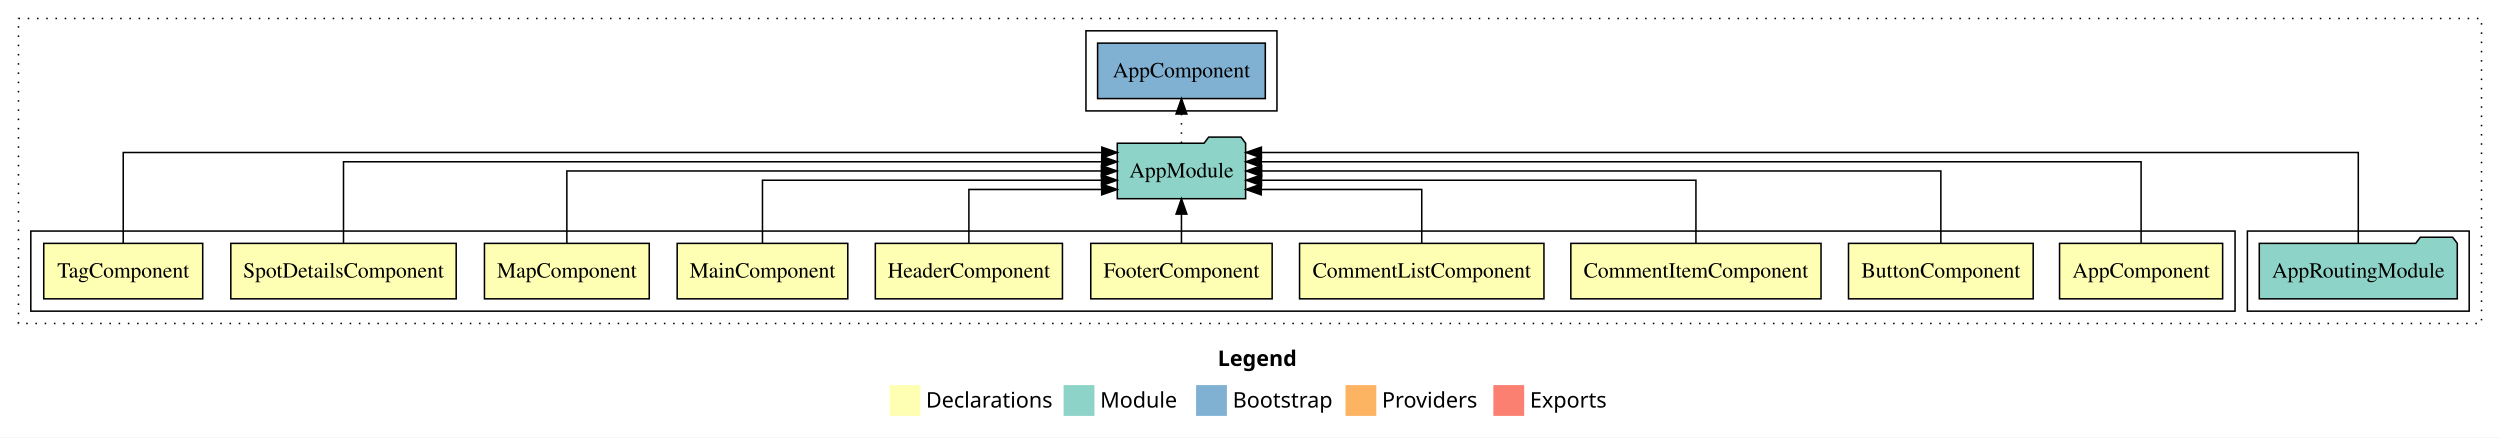
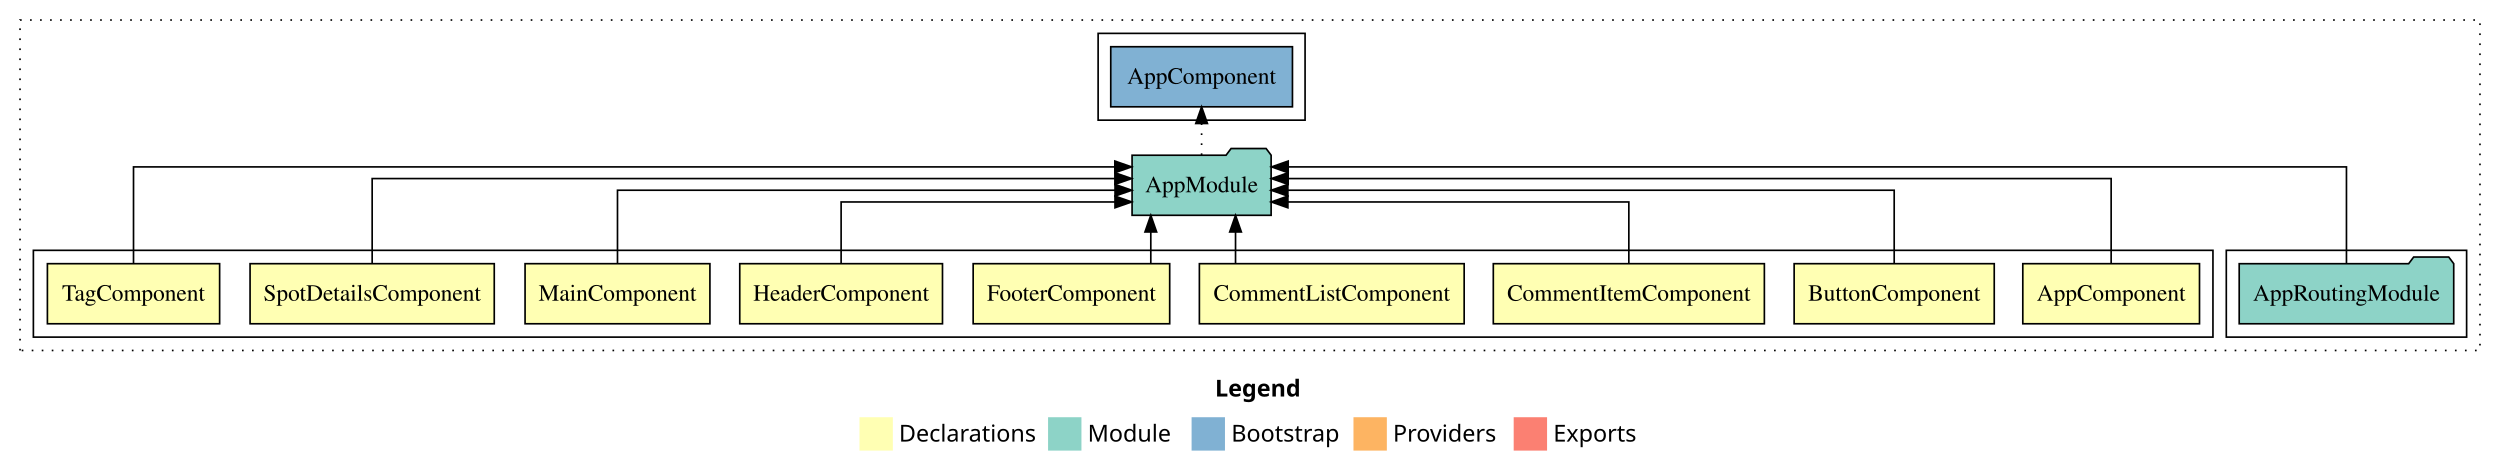
- <svg xmlns="http://www.w3.org/2000/svg" width="1623pt" height="284pt" viewBox="0.00 0.00 1623.00 284.00">
+ <svg xmlns="http://www.w3.org/2000/svg" width="1498pt" height="284pt" viewBox="0.00 0.00 1498.00 284.00">
  <g id="graph0" class="graph" transform="scale(1 1) rotate(0) translate(4 280)">
-     <polygon fill="white" stroke="transparent" points="-4,4 -4,-280 1619,-280 1619,4 -4,4" />
-     <text text-anchor="start" x="786.51" y="-42.4" font-family="Times-12" font-weight="bold" font-size="14.00">Legend</text>
-     <polygon fill="#ffffb3" stroke="transparent" points="573.5,-10 573.5,-30 593.5,-30 593.5,-10 573.5,-10" />
-     <text text-anchor="start" x="597.13" y="-15.4" font-family="Times-12" font-size="14.00">  Declarations</text>
-     <polygon fill="#8dd3c7" stroke="transparent" points="686.5,-10 686.5,-30 706.5,-30 706.5,-10 686.5,-10" />
-     <text text-anchor="start" x="710.23" y="-15.4" font-family="Times-12" font-size="14.00">  Module</text>
-     <polygon fill="#80b1d3" stroke="transparent" points="772.5,-10 772.5,-30 792.5,-30 792.5,-10 772.5,-10" />
-     <text text-anchor="start" x="796.28" y="-15.4" font-family="Times-12" font-size="14.00">  Bootstrap</text>
-     <polygon fill="#fdb462" stroke="transparent" points="869.5,-10 869.5,-30 889.5,-30 889.5,-10 869.5,-10" />
-     <text text-anchor="start" x="893.17" y="-15.4" font-family="Times-12" font-size="14.00">  Providers</text>
-     <polygon fill="#fb8072" stroke="transparent" points="965.5,-10 965.5,-30 985.5,-30 985.5,-10 965.5,-10" />
-     <text text-anchor="start" x="989.23" y="-15.4" font-family="Times-12" font-size="14.00">  Exports</text>
+     <polygon fill="white" stroke="transparent" points="-4,4 -4,-280 1494,-280 1494,4 -4,4" />
+     <text text-anchor="start" x="724.01" y="-42.4" font-family="Times-12" font-weight="bold" font-size="14.00">Legend</text>
+     <polygon fill="#ffffb3" stroke="transparent" points="511,-10 511,-30 531,-30 531,-10 511,-10" />
+     <text text-anchor="start" x="534.63" y="-15.4" font-family="Times-12" font-size="14.00">  Declarations</text>
+     <polygon fill="#8dd3c7" stroke="transparent" points="624,-10 624,-30 644,-30 644,-10 624,-10" />
+     <text text-anchor="start" x="647.73" y="-15.4" font-family="Times-12" font-size="14.00">  Module</text>
+     <polygon fill="#80b1d3" stroke="transparent" points="710,-10 710,-30 730,-30 730,-10 710,-10" />
+     <text text-anchor="start" x="733.78" y="-15.4" font-family="Times-12" font-size="14.00">  Bootstrap</text>
+     <polygon fill="#fdb462" stroke="transparent" points="807,-10 807,-30 827,-30 827,-10 807,-10" />
+     <text text-anchor="start" x="830.67" y="-15.4" font-family="Times-12" font-size="14.00">  Providers</text>
+     <polygon fill="#fb8072" stroke="transparent" points="903,-10 903,-30 923,-30 923,-10 903,-10" />
+     <text text-anchor="start" x="926.73" y="-15.4" font-family="Times-12" font-size="14.00">  Exports</text>
    <g id="clust1" class="cluster">
-       <polygon fill="none" stroke="black" stroke-dasharray="1,5" points="8,-70 8,-268 1607,-268 1607,-70 8,-70" />
+       <polygon fill="none" stroke="black" stroke-dasharray="1,5" points="8,-70 8,-268 1482,-268 1482,-70 8,-70" />
    </g>
-     <g id="clust15" class="cluster">
-       <polygon fill="none" stroke="black" points="701,-208 701,-260 825,-260 825,-208 701,-208" />
+     <g id="clust12" class="cluster">
+       <polygon fill="none" stroke="black" points="1330,-78 1330,-130 1474,-130 1474,-78 1330,-78" />
    </g>
-     <g id="clust13" class="cluster">
-       <polygon fill="none" stroke="black" points="1455,-78 1455,-130 1599,-130 1599,-78 1455,-78" />
+     <g id="clust14" class="cluster">
+       <polygon fill="none" stroke="black" points="654,-208 654,-260 778,-260 778,-208 654,-208" />
    </g>
    <g id="clust2" class="cluster">
-       <polygon fill="none" stroke="black" points="16,-78 16,-130 1447,-130 1447,-78 16,-78" />
+       <polygon fill="none" stroke="black" points="16,-78 16,-130 1322,-130 1322,-78 16,-78" />
    </g>
    <g id="node1" class="node">
-       <polygon fill="#ffffb3" stroke="black" points="1438.94,-122 1333.06,-122 1333.06,-86 1438.94,-86 1438.94,-122" />
-       <text text-anchor="middle" x="1386" y="-99.8" font-family="Times,serif" font-size="14.00">AppComponent</text>
+       <polygon fill="#ffffb3" stroke="black" points="1313.94,-122 1208.06,-122 1208.06,-86 1313.94,-86 1313.94,-122" />
+       <text text-anchor="middle" x="1261" y="-99.8" font-family="Times,serif" font-size="14.00">AppComponent</text>
    </g>
-     <g id="node11" class="node">
-       <polygon fill="#8dd3c7" stroke="black" points="804.66,-187 801.66,-191 780.66,-191 777.66,-187 721.34,-187 721.34,-151 804.66,-151 804.66,-187" />
-       <text text-anchor="middle" x="763" y="-164.8" font-family="Times,serif" font-size="14.00">AppModule</text>
+     <g id="node10" class="node">
+       <polygon fill="#8dd3c7" stroke="black" points="757.66,-187 754.66,-191 733.66,-191 730.66,-187 674.34,-187 674.34,-151 757.66,-151 757.66,-187" />
+       <text text-anchor="middle" x="716" y="-164.8" font-family="Times,serif" font-size="14.00">AppModule</text>
    </g>
    <g id="edge1" class="edge">
-       <path fill="none" stroke="black" d="M1386,-122.28C1386,-143.32 1386,-175 1386,-175 1386,-175 814.84,-175 814.84,-175" />
-       <polygon fill="black" stroke="black" points="814.84,-171.5 804.84,-175 814.84,-178.5 814.84,-171.5" />
+       <path fill="none" stroke="black" d="M1261,-122.13C1261,-142.57 1261,-173 1261,-173 1261,-173 767.86,-173 767.86,-173" />
+       <polygon fill="black" stroke="black" points="767.86,-169.5 757.86,-173 767.86,-176.5 767.86,-169.5" />
    </g>
    <g id="node2" class="node">
-       <polygon fill="#ffffb3" stroke="black" points="1315.95,-122 1196.05,-122 1196.05,-86 1315.95,-86 1315.95,-122" />
-       <text text-anchor="middle" x="1256" y="-99.8" font-family="Times,serif" font-size="14.00">ButtonComponent</text>
+       <polygon fill="#ffffb3" stroke="black" points="1190.95,-122 1071.05,-122 1071.05,-86 1190.95,-86 1190.95,-122" />
+       <text text-anchor="middle" x="1131" y="-99.8" font-family="Times,serif" font-size="14.00">ButtonComponent</text>
    </g>
    <g id="edge2" class="edge">
-       <path fill="none" stroke="black" d="M1256,-122.11C1256,-141.34 1256,-169 1256,-169 1256,-169 815.03,-169 815.03,-169" />
-       <polygon fill="black" stroke="black" points="815.03,-165.5 805.03,-169 815.03,-172.5 815.03,-165.5" />
+       <path fill="none" stroke="black" d="M1131,-122.27C1131,-140.56 1131,-166 1131,-166 1131,-166 767.69,-166 767.69,-166" />
+       <polygon fill="black" stroke="black" points="767.69,-162.5 757.69,-166 767.69,-169.5 767.69,-162.5" />
    </g>
    <g id="node3" class="node">
-       <polygon fill="#ffffb3" stroke="black" points="1178.21,-122 1015.79,-122 1015.79,-86 1178.21,-86 1178.21,-122" />
-       <text text-anchor="middle" x="1097" y="-99.8" font-family="Times,serif" font-size="14.00">CommentItemComponent</text>
+       <polygon fill="#ffffb3" stroke="black" points="1053.21,-122 890.79,-122 890.79,-86 1053.21,-86 1053.21,-122" />
+       <text text-anchor="middle" x="972" y="-99.8" font-family="Times,serif" font-size="14.00">CommentItemComponent</text>
    </g>
    <g id="edge3" class="edge">
-       <path fill="none" stroke="black" d="M1097,-122.02C1097,-139.37 1097,-163 1097,-163 1097,-163 814.96,-163 814.96,-163" />
-       <polygon fill="black" stroke="black" points="814.96,-159.5 804.96,-163 814.96,-166.5 814.96,-159.5" />
+       <path fill="none" stroke="black" d="M972,-122.01C972,-138.05 972,-159 972,-159 972,-159 767.7,-159 767.7,-159" />
+       <polygon fill="black" stroke="black" points="767.7,-155.5 757.7,-159 767.7,-162.5 767.7,-155.5" />
    </g>
    <g id="node4" class="node">
-       <polygon fill="#ffffb3" stroke="black" points="998.33,-122 839.67,-122 839.67,-86 998.33,-86 998.33,-122" />
-       <text text-anchor="middle" x="919" y="-99.8" font-family="Times,serif" font-size="14.00">CommentListComponent</text>
+       <polygon fill="#ffffb3" stroke="black" points="873.33,-122 714.67,-122 714.67,-86 873.33,-86 873.33,-122" />
+       <text text-anchor="middle" x="794" y="-99.8" font-family="Times,serif" font-size="14.00">CommentListComponent</text>
    </g>
    <g id="edge4" class="edge">
-       <path fill="none" stroke="black" d="M919,-122.24C919,-137.57 919,-157 919,-157 919,-157 814.81,-157 814.81,-157" />
-       <polygon fill="black" stroke="black" points="814.81,-153.5 804.81,-157 814.81,-160.5 814.81,-153.5" />
+       <path fill="none" stroke="black" d="M736.33,-122.11C736.33,-122.11 736.33,-140.99 736.33,-140.99" />
+       <polygon fill="black" stroke="black" points="732.83,-140.99 736.33,-150.99 739.83,-140.99 732.83,-140.99" />
    </g>
    <g id="node5" class="node">
-       <polygon fill="#ffffb3" stroke="black" points="821.88,-122 704.12,-122 704.12,-86 821.88,-86 821.88,-122" />
-       <text text-anchor="middle" x="763" y="-99.8" font-family="Times,serif" font-size="14.00">FooterComponent</text>
+       <polygon fill="#ffffb3" stroke="black" points="696.88,-122 579.12,-122 579.12,-86 696.88,-86 696.88,-122" />
+       <text text-anchor="middle" x="638" y="-99.8" font-family="Times,serif" font-size="14.00">FooterComponent</text>
    </g>
    <g id="edge5" class="edge">
-       <path fill="none" stroke="black" d="M763,-122.11C763,-122.11 763,-140.99 763,-140.99" />
-       <polygon fill="black" stroke="black" points="759.5,-140.99 763,-150.99 766.5,-140.99 759.5,-140.99" />
+       <path fill="none" stroke="black" d="M685.56,-122.11C685.56,-122.11 685.56,-140.99 685.56,-140.99" />
+       <polygon fill="black" stroke="black" points="682.06,-140.99 685.56,-150.99 689.06,-140.99 682.06,-140.99" />
    </g>
    <g id="node6" class="node">
-       <polygon fill="#ffffb3" stroke="black" points="685.74,-122 564.26,-122 564.26,-86 685.74,-86 685.74,-122" />
-       <text text-anchor="middle" x="625" y="-99.8" font-family="Times,serif" font-size="14.00">HeaderComponent</text>
+       <polygon fill="#ffffb3" stroke="black" points="560.74,-122 439.26,-122 439.26,-86 560.74,-86 560.74,-122" />
+       <text text-anchor="middle" x="500" y="-99.8" font-family="Times,serif" font-size="14.00">HeaderComponent</text>
    </g>
    <g id="edge6" class="edge">
-       <path fill="none" stroke="black" d="M625,-122.24C625,-137.57 625,-157 625,-157 625,-157 711.22,-157 711.22,-157" />
-       <polygon fill="black" stroke="black" points="711.22,-160.5 721.22,-157 711.22,-153.5 711.22,-160.5" />
+       <path fill="none" stroke="black" d="M500,-122.01C500,-138.05 500,-159 500,-159 500,-159 664.1,-159 664.1,-159" />
+       <polygon fill="black" stroke="black" points="664.1,-162.5 674.1,-159 664.1,-155.5 664.1,-162.5" />
    </g>
    <g id="node7" class="node">
-       <polygon fill="#ffffb3" stroke="black" points="546.38,-122 435.62,-122 435.62,-86 546.38,-86 546.38,-122" />
-       <text text-anchor="middle" x="491" y="-99.8" font-family="Times,serif" font-size="14.00">MainComponent</text>
+       <polygon fill="#ffffb3" stroke="black" points="421.38,-122 310.62,-122 310.62,-86 421.38,-86 421.38,-122" />
+       <text text-anchor="middle" x="366" y="-99.8" font-family="Times,serif" font-size="14.00">MainComponent</text>
    </g>
    <g id="edge7" class="edge">
-       <path fill="none" stroke="black" d="M491,-122.02C491,-139.37 491,-163 491,-163 491,-163 711.1,-163 711.1,-163" />
-       <polygon fill="black" stroke="black" points="711.1,-166.5 721.1,-163 711.1,-159.5 711.1,-166.5" />
+       <path fill="none" stroke="black" d="M366,-122.27C366,-140.56 366,-166 366,-166 366,-166 664.13,-166 664.13,-166" />
+       <polygon fill="black" stroke="black" points="664.13,-169.5 674.13,-166 664.13,-162.5 664.13,-169.5" />
    </g>
    <g id="node8" class="node">
-       <polygon fill="#ffffb3" stroke="black" points="417.49,-122 310.51,-122 310.51,-86 417.49,-86 417.49,-122" />
-       <text text-anchor="middle" x="364" y="-99.8" font-family="Times,serif" font-size="14.00">MapComponent</text>
-     </g>
-     <g id="edge8" class="edge">
-       <path fill="none" stroke="black" d="M364,-122.11C364,-141.34 364,-169 364,-169 364,-169 711.05,-169 711.05,-169" />
-       <polygon fill="black" stroke="black" points="711.05,-172.5 721.05,-169 711.05,-165.5 711.05,-172.5" />
-     </g>
-     <g id="node9" class="node">
      <polygon fill="#ffffb3" stroke="black" points="292.16,-122 145.84,-122 145.84,-86 292.16,-86 292.16,-122" />
      <text text-anchor="middle" x="219" y="-99.8" font-family="Times,serif" font-size="14.00">SpotDetailsComponent</text>
    </g>
-     <g id="edge9" class="edge">
-       <path fill="none" stroke="black" d="M219,-122.28C219,-143.32 219,-175 219,-175 219,-175 711.22,-175 711.22,-175" />
-       <polygon fill="black" stroke="black" points="711.22,-178.5 721.22,-175 711.22,-171.5 711.22,-178.5" />
+     <g id="edge8" class="edge">
+       <path fill="none" stroke="black" d="M219,-122.13C219,-142.57 219,-173 219,-173 219,-173 664.05,-173 664.05,-173" />
+       <polygon fill="black" stroke="black" points="664.05,-176.5 674.05,-173 664.05,-169.5 664.05,-176.5" />
    </g>
-     <g id="node10" class="node">
+     <g id="node9" class="node">
      <polygon fill="#ffffb3" stroke="black" points="127.6,-122 24.4,-122 24.4,-86 127.6,-86 127.6,-122" />
      <text text-anchor="middle" x="76" y="-99.8" font-family="Times,serif" font-size="14.00">TagComponent</text>
    </g>
-     <g id="edge10" class="edge">
-       <path fill="none" stroke="black" d="M76,-122.25C76,-145.02 76,-181 76,-181 76,-181 711.32,-181 711.32,-181" />
-       <polygon fill="black" stroke="black" points="711.32,-184.5 721.32,-181 711.32,-177.5 711.32,-184.5" />
-     </g>
-     <g id="node13" class="node">
-       <polygon fill="#80b1d3" stroke="black" points="817.44,-252 708.56,-252 708.56,-216 817.44,-216 817.44,-252" />
-       <text text-anchor="middle" x="763" y="-229.8" font-family="Times,serif" font-size="14.00">AppComponent </text>
-     </g>
-     <g id="edge12" class="edge">
-       <path fill="none" stroke="black" stroke-dasharray="1,5" d="M763,-187.11C763,-187.11 763,-205.99 763,-205.99" />
-       <polygon fill="black" stroke="black" points="759.5,-205.99 763,-215.99 766.5,-205.99 759.5,-205.99" />
+     <g id="edge9" class="edge">
+       <path fill="none" stroke="black" d="M76,-122.01C76,-144.49 76,-180 76,-180 76,-180 664.01,-180 664.01,-180" />
+       <polygon fill="black" stroke="black" points="664.01,-183.5 674.01,-180 664.01,-176.5 664.01,-183.5" />
    </g>
    <g id="node12" class="node">
-       <polygon fill="#8dd3c7" stroke="black" points="1591.27,-122 1588.27,-126 1567.27,-126 1564.27,-122 1462.73,-122 1462.73,-86 1591.27,-86 1591.27,-122" />
-       <text text-anchor="middle" x="1527" y="-99.8" font-family="Times,serif" font-size="14.00">AppRoutingModule</text>
+       <polygon fill="#80b1d3" stroke="black" points="770.44,-252 661.56,-252 661.56,-216 770.44,-216 770.44,-252" />
+       <text text-anchor="middle" x="716" y="-229.8" font-family="Times,serif" font-size="14.00">AppComponent </text>
    </g>
    <g id="edge11" class="edge">
-       <path fill="none" stroke="black" d="M1527,-122.25C1527,-145.02 1527,-181 1527,-181 1527,-181 814.89,-181 814.89,-181" />
-       <polygon fill="black" stroke="black" points="814.89,-177.5 804.89,-181 814.89,-184.5 814.89,-177.5" />
+       <path fill="none" stroke="black" stroke-dasharray="1,5" d="M716,-187.11C716,-187.11 716,-205.99 716,-205.99" />
+       <polygon fill="black" stroke="black" points="712.5,-205.99 716,-215.99 719.5,-205.99 712.5,-205.99" />
+     </g>
+     <g id="node11" class="node">
+       <polygon fill="#8dd3c7" stroke="black" points="1466.27,-122 1463.27,-126 1442.27,-126 1439.27,-122 1337.73,-122 1337.73,-86 1466.27,-86 1466.27,-122" />
+       <text text-anchor="middle" x="1402" y="-99.8" font-family="Times,serif" font-size="14.00">AppRoutingModule</text>
+     </g>
+     <g id="edge10" class="edge">
+       <path fill="none" stroke="black" d="M1402,-122.01C1402,-144.49 1402,-180 1402,-180 1402,-180 767.88,-180 767.88,-180" />
+       <polygon fill="black" stroke="black" points="767.88,-176.5 757.88,-180 767.88,-183.5 767.88,-176.5" />
    </g>
  </g>
</svg>
